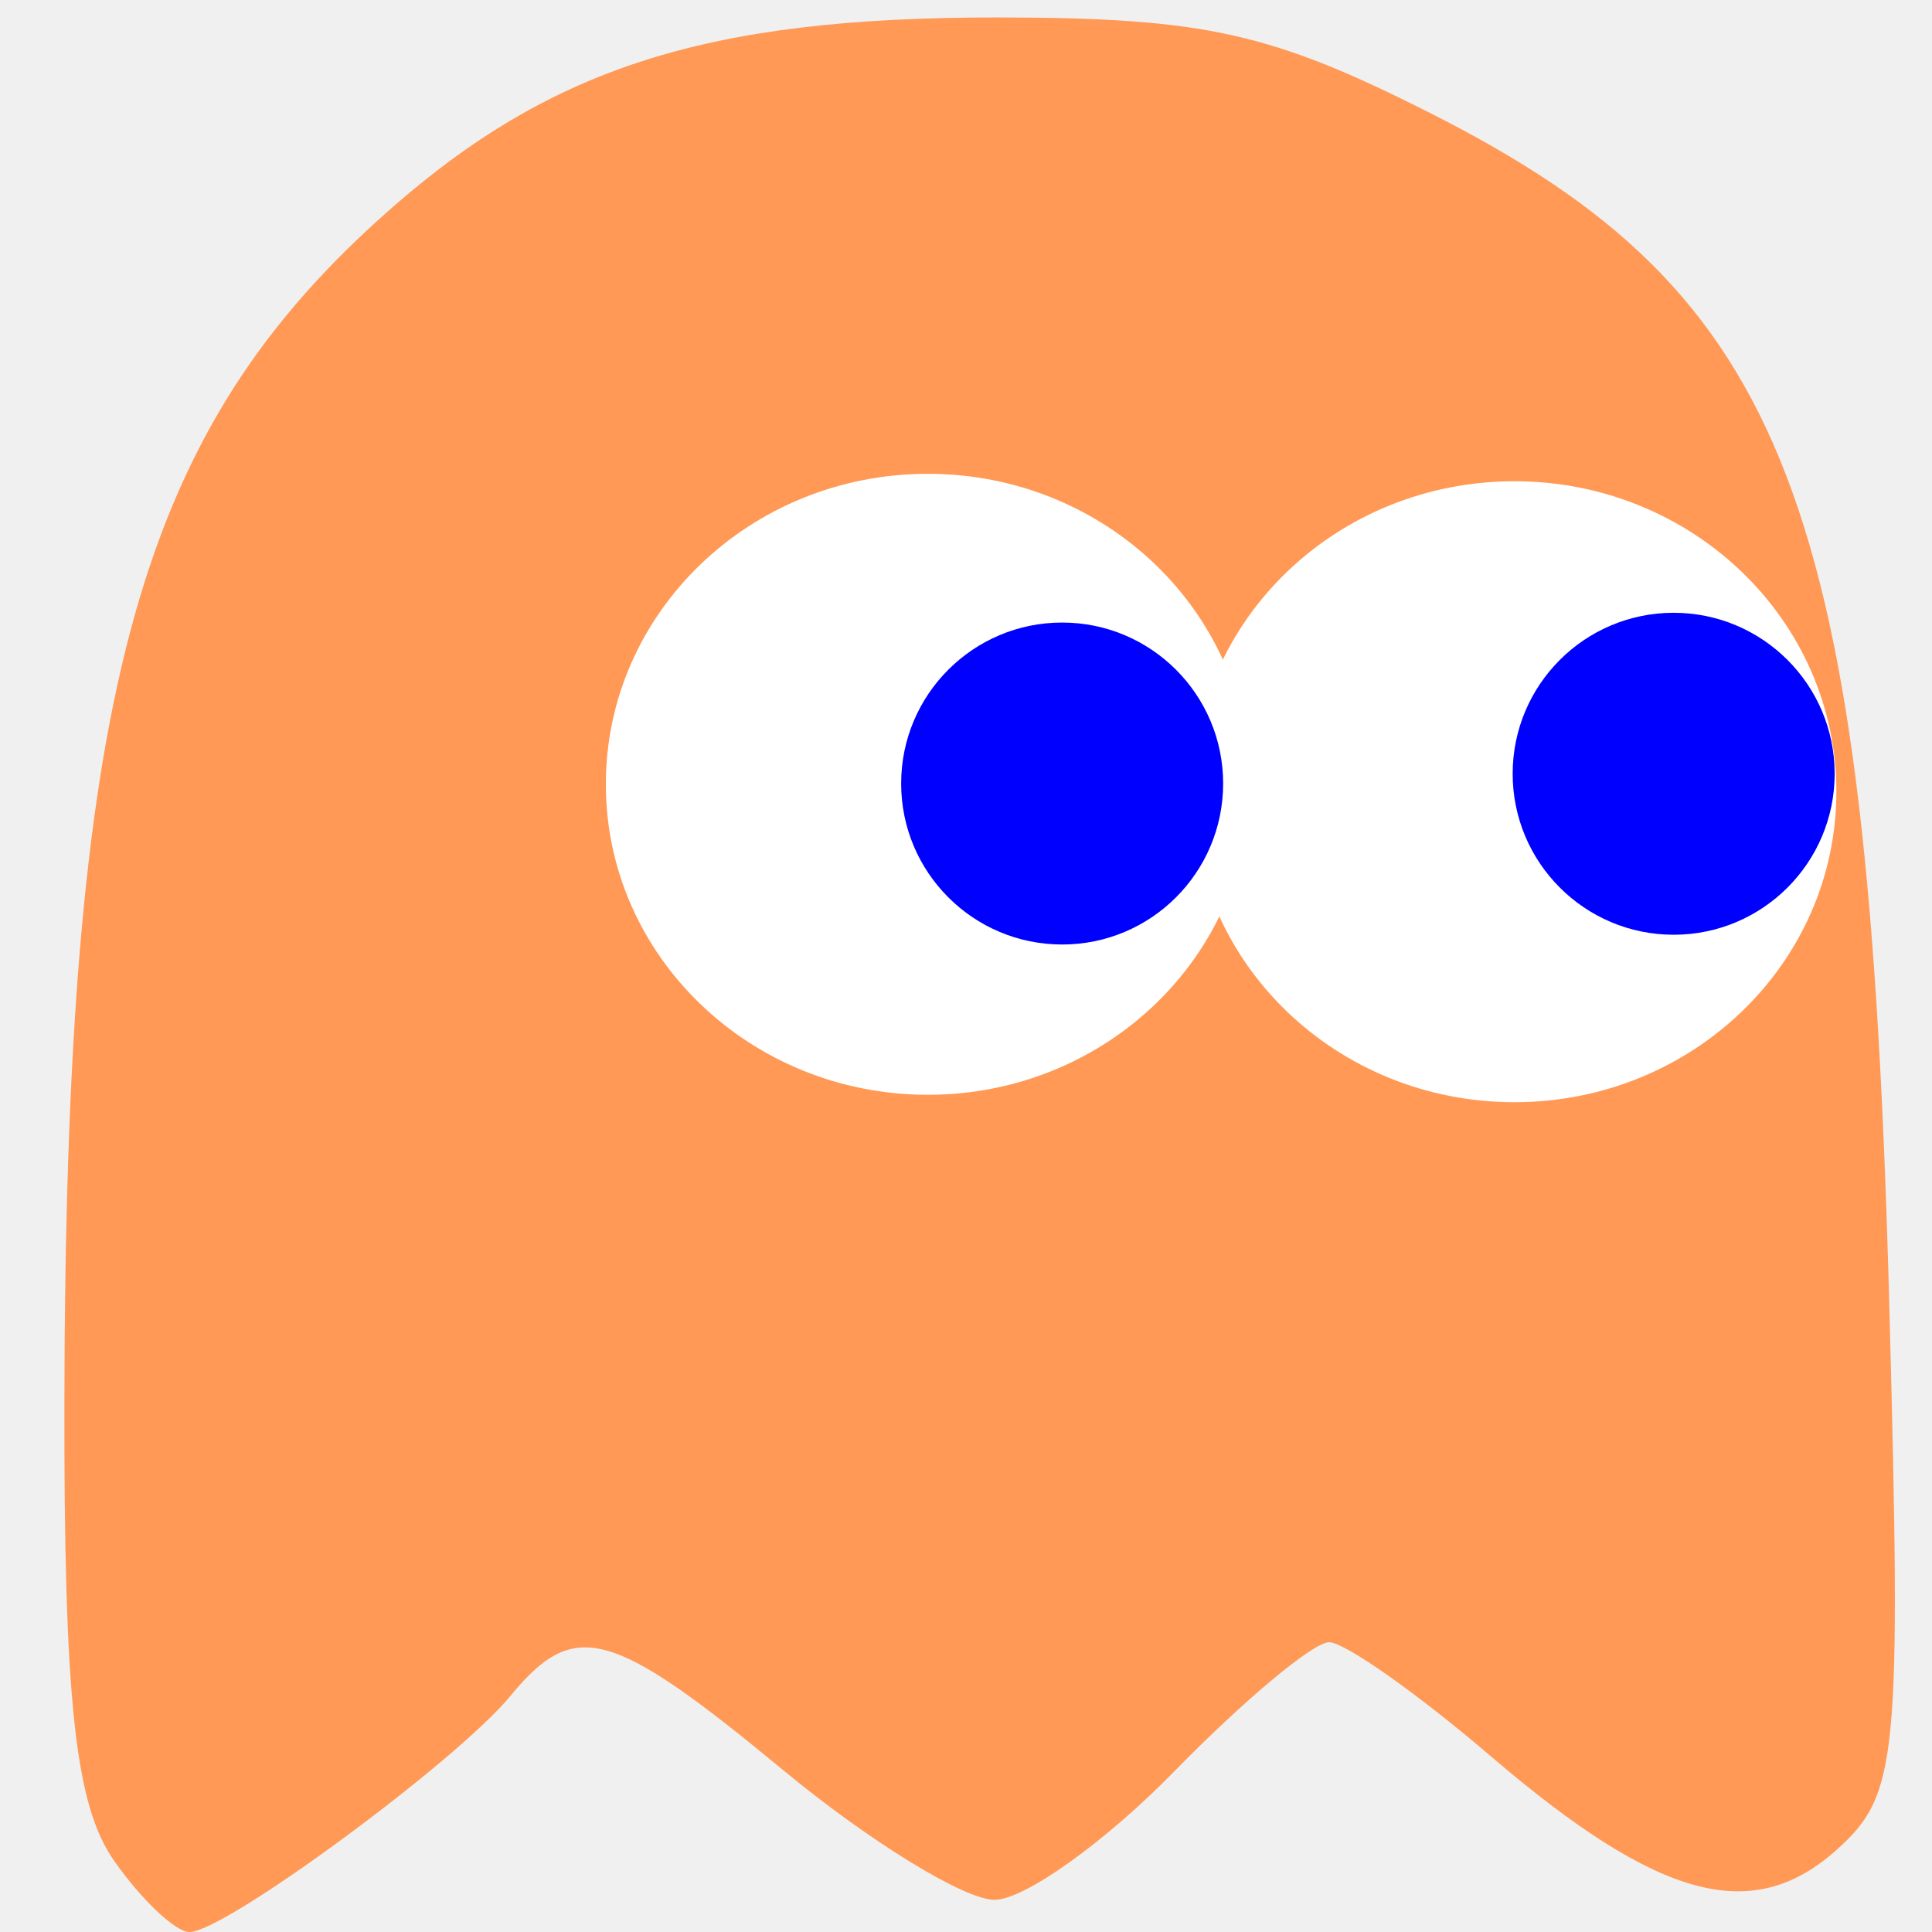
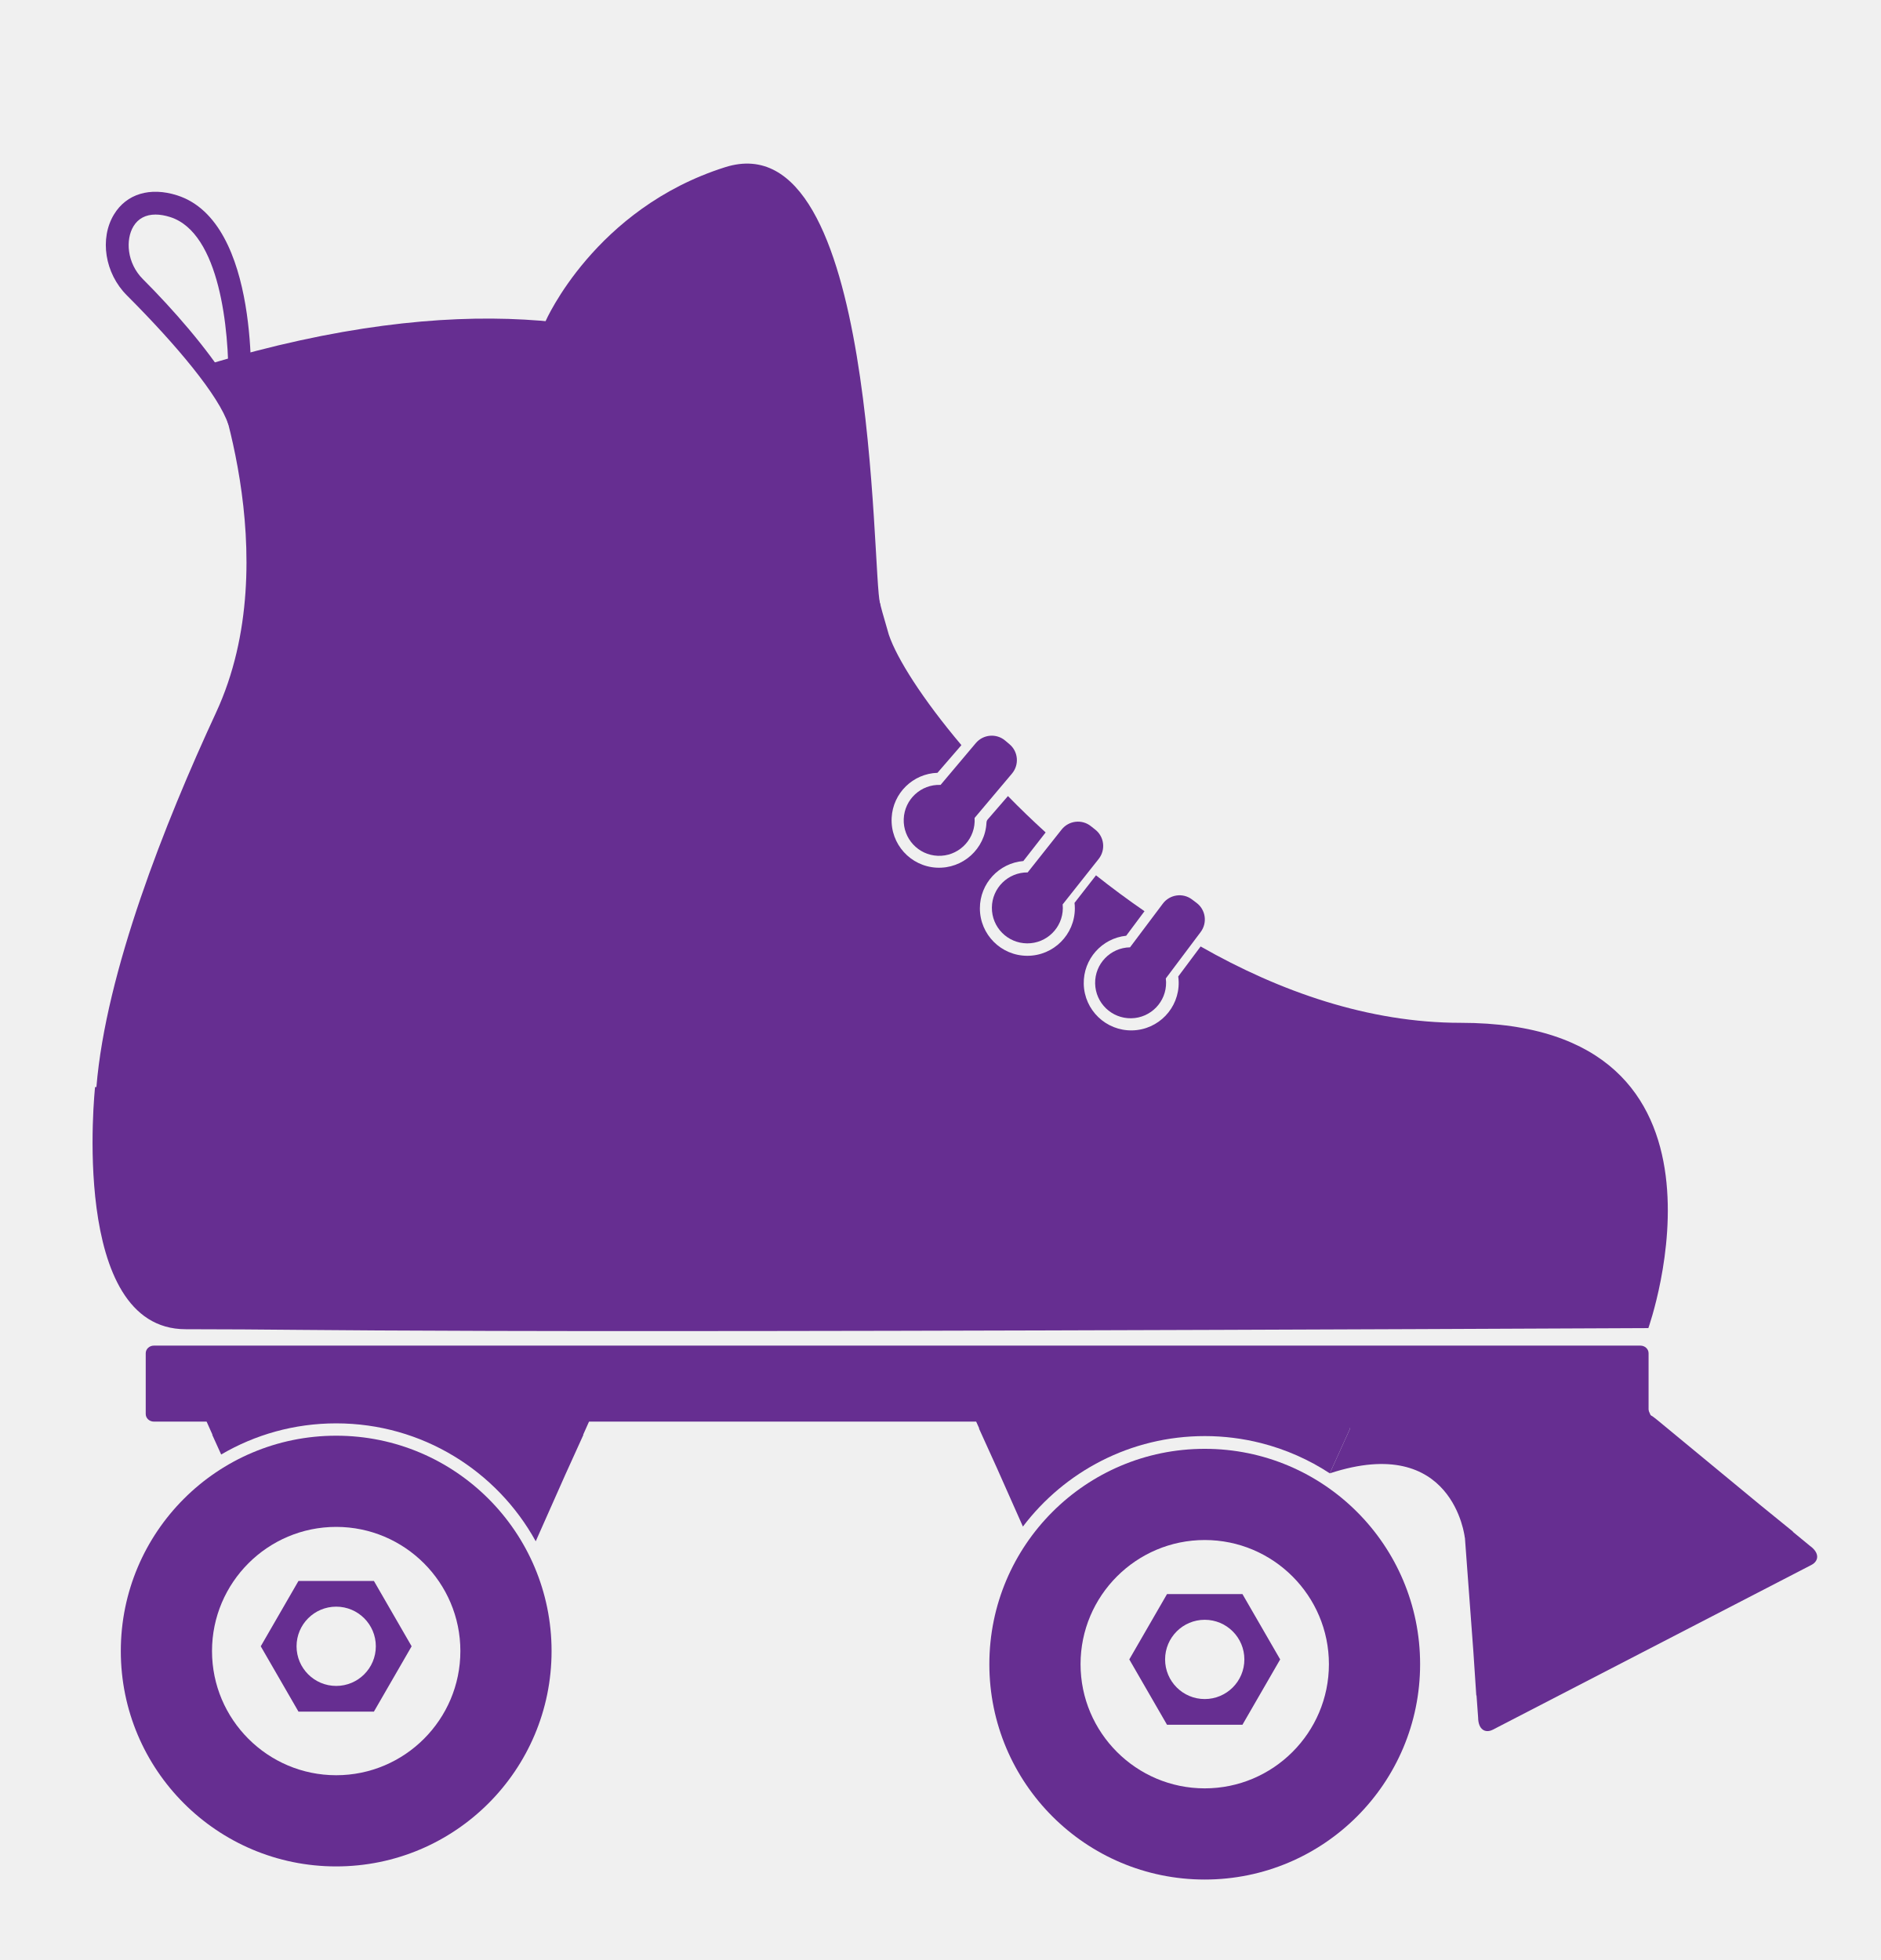
- <svg xmlns="http://www.w3.org/2000/svg" width="60" height="60" id="svg3209" version="1.1">
-   <defs id="defs3211" />
-   <g id="layer1" transform="translate(-620.1475,-462.0915)">
-     <g id="g3048" transform="translate(169.6996,-110.9135)">
-       <path style="fill:#ff9955" d="m 453.985,630.783 c -1.203,-1.717 -1.552,-4.958 -1.537,-14.25 0.036,-21.779 2.19,-29.871 9.777,-36.725 5.183,-4.683 10.07,-6.272 19.247,-6.261 6.373,0.008 8.457,0.471 13.422,2.984 11.102,5.619 13.563,12.025 14.228,37.027 0.374,14.076 0.27,15.17 -1.607,16.869 -2.626,2.377 -5.537,1.597 -10.773,-2.884 -2.273,-1.945 -4.532,-3.537 -5.02,-3.537 -0.488,0 -2.646,1.8 -4.794,4 -2.148,2.2 -4.666,4 -5.594,4 -0.928,0 -3.866,-1.8 -6.529,-4 -5.383,-4.448 -6.509,-4.757 -8.505,-2.333 -1.68,2.041 -8.873,7.333 -9.966,7.333 -0.436,0 -1.494,-1 -2.35,-2.223 z m 28.759,-24.895 c 1.201,-0.614 2.9,-2.016 3.775,-3.114 1.576,-1.979 1.613,-1.974 4.164,0.576 3.54,3.54 7.202,4.284 11.351,2.306 3.998,-1.907 4.676,-5.329 1.155,-5.832 -2.471,-0.352 -3.684,-3.59 -1.584,-4.227 4.844,-1.467 4.924,-1.538 3.905,-3.441 -1.366,-2.552 -6.469,-4.522 -9.648,-3.725 -1.433,0.36 -3.733,1.782 -5.112,3.16 l -2.506,2.506 -2.323,-2.506 c -4.549,-4.909 -12.115,-4.152 -15.04,1.504 -1.776,3.434 -1.79,5.672 -0.057,8.799 2.447,4.415 7.672,6.165 11.92,3.993 z m -0.936,-7.335 c -0.775,-2.021 0.378,-3.548 2.679,-3.548 1.404,0 1.941,0.692 1.941,2.5 0,1.846 -0.531,2.5 -2.031,2.5 -1.117,0 -2.282,-0.653 -2.589,-1.452 z" id="Blinky">
-         </path>
-       <path transform="matrix(1.12,0,0,1.018868,-61.32166,-12.3137)" d="m 507.857,598.612 c 0,5.227 -3.997,9.464 -8.929,9.464 -4.931,0 -8.929,-4.237 -8.929,-9.464 0,-5.227 3.997,-9.464 8.929,-9.464 4.931,0 8.929,4.237 8.929,9.464 z" id="path3004" style="fill:#ffffff;fill-opacity:1" />
-       <path transform="matrix(1.12,0,0,1.018868,-79.53593,-12.54456)" d="m 507.857,598.612 c 0,5.227 -3.997,9.464 -8.929,9.464 -4.931,0 -8.929,-4.237 -8.929,-9.464 0,-5.227 3.997,-9.464 8.929,-9.464 4.931,0 8.929,4.237 8.929,9.464 z" id="path3004-1" style="fill:#ffffff;fill-opacity:1" />
-       <path transform="matrix(1.75991,0,0,1.68502,-365.3443,-410.6997)" d="m 485.126,598.235 c 0,1.639 -1.272,2.967 -2.841,2.967 -1.569,0 -2.841,-1.329 -2.841,-2.967 0,-1.639 1.272,-2.967 2.841,-2.967 1.569,0 2.841,1.329 2.841,2.967 z" id="path3026" style="fill:#0000ff;fill-opacity:1" />
-       <path transform="matrix(1.75991,0,0,1.68502,-346.3532,-411.003)" d="m 485.126,598.235 c 0,1.639 -1.272,2.967 -2.841,2.967 -1.569,0 -2.841,-1.329 -2.841,-2.967 0,-1.639 1.272,-2.967 2.841,-2.967 1.569,0 2.841,1.329 2.841,2.967 z" id="path3026-7" style="fill:#0000ff;fill-opacity:1" />
+ <svg xmlns="http://www.w3.org/2000/svg" version="1.1" id="_x2014_ÎÓÈ_x5F_1" x="0px" y="0px" width="426.043px" height="444.044px" viewBox="0 0 426.043 444.044" enable-background="new 0 0 426.043 444.044" xml:space="preserve">
+   <g>
+     <g>
+       <path fill="#662E91" d="M373.453,320.349c0,0.95-0.828,1.721-1.848,1.721H34.86c-1.021,0-1.848-0.771-1.848-1.721v-13.773       c0-0.95,0.828-1.722,1.848-1.722h336.745c1.02,0,1.848,0.771,1.848,1.722V320.349z" />
+       <path fill="#662E91" d="M410.316,354.554l-33.25,17.197l-5.62,2.906l-33.25,17.198c-1.745,0.902-3.334-0.032-3.354-2.73       c0,0-0.165-2.271-0.365-5.038l-0.052,0.027l-0.651-9.792c-0.001-0.011-0.002-0.027-0.002-0.036l-2.276-30.651       c-0.05-0.982-0.092-1.89,1.347-2.634l38.688-20.01c2.204-1.141,2.674-0.166,4.141,0.917l22.864,18.88       c0.007,0.006,0.02,0.018,0.028,0.024l7.613,6.19l-0.051,0.026c2.144,1.762,3.901,3.208,3.901,3.208       C412.217,351.814,412.061,353.651,410.316,354.554z" />
+       <path fill="#662E91" d="M123.591,72.759c0,0,11.137-25.546,40.69-34.884c34.64-10.945,33.151,92.128,35.106,99.027       C201.348,143.803,142.564,121.081,123.591,72.759z" />
+       <path fill="#662E91" d="M51.75,96.239c-2.108-6.529-11.73-18.042-23.019-29.332c-4.984-4.983-6.23-12.869-2.899-18.343       c2.827-4.645,8.17-6.256,14.287-4.31C59.092,50.29,56.864,88.916,56.76,90.557l-2.887-0.182c0.774,1.507,1.395,2.943,1.826,4.277       L51.75,96.239z M35.232,48.608c-2.204,0-3.924,0.895-4.988,2.642c-1.835,3.015-1.537,8.33,2.139,12.005       c6.841,6.842,14.557,15.68,19.352,23.376c0.153-11.773-1.902-33.867-13.182-37.456C37.356,48.796,36.244,48.608,35.232,48.608z" />
+       <g>
+         <path fill="#662E91" d="M132.373,316.446H93.411h-6.587H47.861c-2.044,0-3.067,1.56-1.796,3.967c0,0,0.934,2.091,2.072,4.642         l-0.061-0.001l2.027,4.469c7.647-4.484,16.55-7.057,26.055-7.057c19.472,0,36.421,10.789,45.202,26.715l6.703-15.098         c0.003-0.007,0.01-0.023,0.015-0.032l4.081-8.997l-0.061,0.001c1.138-2.551,2.072-4.642,2.072-4.642         C135.439,318.006,134.417,316.446,132.373,316.446z" />
+         <path fill="#662E91" d="M76.158,345.922c15.511,0,28.131,12.619,28.131,28.13c0,15.513-12.62,28.132-28.131,28.132         c-15.512,0-28.131-12.619-28.131-28.132C48.027,358.541,60.646,345.922,76.158,345.922 M76.158,325.263         c-26.946,0-48.79,21.844-48.79,48.789c0,26.947,21.844,48.79,48.79,48.79c26.945,0,48.79-21.843,48.79-48.79         C124.948,347.106,103.103,325.263,76.158,325.263L76.158,325.263z" />
+         <path fill="#662E91" d="M84.702,358.171H67.613l-8.545,14.801l8.545,14.801h17.089l8.545-14.801L84.702,358.171z M76.158,381.952         c-4.959,0-8.979-4.021-8.979-8.98c0-4.958,4.02-8.979,8.979-8.979c4.958,0,8.979,4.021,8.979,8.979         C85.137,377.931,81.116,381.952,76.158,381.952z" />
+       </g>
+       <g>
+         <path fill="#662E91" d="M369.359,310.177l-81.985,4.835c0,0,19.552,6.059,18.413,8.608h0.061l-4.079,8.996         c-0.005,0.01-0.013,0.025-0.017,0.034l-0.505,1.139l0,0c28.009-9.191,30.574,14.54,30.574,14.54         c6.378-0.296,45.993-18.771,45.993-18.771L369.359,310.177z" />
+         <polygon fill="#662E91" points="301.245,333.792 301.247,333.789 301.244,333.789       " />
+         <path fill="#662E91" d="M306.064,315.012h-18.69h-20.273h-6.587h-38.963c-2.044,0-3.066,1.56-1.796,3.966         c0,0,0.935,2.093,2.072,4.643h-0.061l4.08,8.996c0.005,0.01,0.011,0.025,0.015,0.034l5.86,13.196         c9.435-12.453,24.383-20.499,41.21-20.499c4.382,0,8.633,0.554,12.694,1.579c5.629,1.424,10.893,3.764,15.616,6.863         c0,0,0.003-0.001,0.005-0.001l0.505-1.139c0.004-0.009,0.012-0.024,0.017-0.034l4.079-8.996h-0.061         c1.139-2.55,2.072-4.643,2.072-4.643C309.129,316.571,308.106,315.012,306.064,315.012z" />
+       </g>
+       <g>
+         <path fill="#662E91" d="M272.909,348.896c15.512,0,28.131,12.619,28.131,28.131c0,15.511-12.619,28.131-28.131,28.131         c-15.511,0-28.131-12.62-28.131-28.131C244.778,361.515,257.398,348.896,272.909,348.896 M272.909,328.236         c-26.945,0-48.79,21.845-48.79,48.79s21.845,48.789,48.79,48.789c26.944,0,48.789-21.844,48.789-48.789         S299.854,328.236,272.909,328.236L272.909,328.236z" />
+         <path fill="#662E91" d="M281.454,361.146h-17.09l-8.545,14.799l8.545,14.801h17.09l8.545-14.801L281.454,361.146z          M272.909,384.926c-4.959,0-8.979-4.021-8.979-8.98c0-4.958,4.021-8.979,8.979-8.979c4.958,0,8.979,4.021,8.979,8.979         C281.888,380.905,277.867,384.926,272.909,384.926z" />
+       </g>
+       <g>
+         <path fill="#662E91" d="M228.689,168.614l-0.998-0.842c-1.984-1.673-4.962-1.412-6.645,0.585l-7.975,9.464         c-0.002,0-0.006,0-0.009,0c-4.437-0.169-8.169,3.29-8.338,7.726c-0.168,4.436,3.29,8.168,7.727,8.337         c4.435,0.169,8.167-3.29,8.336-7.725c0.012-0.288,0.006-0.571-0.013-0.851l8.466-10.047         C230.923,173.264,230.677,170.288,228.689,168.614z" />
+       </g>
+       <g>
+         <path fill="#662E91" d="M248.129,187.97l-1.022-0.811c-2.036-1.613-5.003-1.26-6.624,0.787l-7.683,9.703         c-0.003,0-0.007-0.001-0.01-0.001c-4.438-0.034-8.064,3.537-8.098,7.976c-0.035,4.439,3.536,8.065,7.975,8.099         c4.439,0.034,8.064-3.537,8.098-7.976c0.003-0.287-0.011-0.571-0.039-0.85l8.156-10.299         C250.503,192.549,250.165,189.582,248.129,187.97z" />
+       </g>
+       <g>
+         <path fill="#662E91" d="M271.059,204.552l-1.043-0.785c-2.076-1.56-5.034-1.13-6.601,0.958l-7.432,9.896c-0.004,0-0.007,0-0.01,0         c-4.438,0.08-7.97,3.743-7.891,8.182c0.08,4.439,3.745,7.971,8.183,7.891s7.97-3.744,7.89-8.181         c-0.006-0.288-0.027-0.571-0.062-0.849l7.889-10.506C273.549,209.068,273.137,206.11,271.059,204.552z" />
+       </g>
+       <path fill="#662E91" d="M330.891,231.724c-20.831,0-40.962-7.065-58.912-17.299l-5.071,6.798c0.056,0.405,0.09,0.816,0.099,1.234       c0.127,5.939-4.585,10.855-10.524,10.982c-5.937,0.126-10.854-4.586-10.98-10.525c-0.12-5.631,4.111-10.341,9.614-10.92       l4.147-5.561c-3.798-2.61-7.465-5.334-10.986-8.126l-4.865,6.241c0.046,0.405,0.073,0.817,0.073,1.235       c0,5.941-4.816,10.756-10.757,10.756c-5.938,0-10.755-4.815-10.755-10.756c0-5.632,4.331-10.251,9.845-10.714l5.051-6.479       c-3.146-2.874-5.74-5.374-8.539-8.238l-4.482,5.18c-0.217,0.239-0.358,0.431-0.381,0.848c-0.304,5.933-5.36,10.495-11.291,10.192       c-5.931-0.304-10.496-5.359-10.191-11.292c0.289-5.626,4.85-10.017,10.38-10.197l5.425-6.27       c-8.821-10.451-14.623-19.63-16.44-25.009c-4.354-14.644-5.219-21.288-7.368-32.72c0,0-31.634-63.052-146.549-28.622       c0,0,17.862,43.685,1.506,78.978C37.33,186.485,23.993,220.2,21.84,246.281l-0.303-0.015c0,0-5.941,54.873,20.527,54.873       c37.912,0,35.639,1.107,331.339-0.253C373.402,300.886,398.031,231.724,330.891,231.724z" />
    </g>
  </g>
+   <defs>
+     <filter id="Adobe_OpacityMaskFilter" filterUnits="userSpaceOnUse" x="184.71" y="663.915" width="0" height="0">
+       <feFlood style="flood-color:white;flood-opacity:1" result="back" />
+       <feBlend in="SourceGraphic" in2="back" mode="normal" />
+     </filter>
+   </defs>
+   <mask maskUnits="userSpaceOnUse" x="184.71" y="663.915" width="0" height="0" id="SVGID_1_">
+     <g filter="url(#Adobe_OpacityMaskFilter)">
+       <defs>
+         <filter id="Adobe_OpacityMaskFilter_1_" filterUnits="userSpaceOnUse" x="184.71" y="663.915" width="0" height="0">
+           <feFlood style="flood-color:white;flood-opacity:1" result="back" />
+           <feBlend in="SourceGraphic" in2="back" mode="normal" />
+         </filter>
+       </defs>
+       <mask maskUnits="userSpaceOnUse" x="184.71" y="663.915" width="0" height="0" id="SVGID_1_">
+         <g filter="url(#Adobe_OpacityMaskFilter_1_)">
+       </g>
+       </mask>
+       <linearGradient id="SVGID_2_" gradientUnits="userSpaceOnUse" x1="184.71" y1="663.915" x2="184.71" y2="663.915">
+         <stop offset="0" style="stop-color:#000000" />
+         <stop offset="0.327" style="stop-color:#020202" />
+         <stop offset="0.464" style="stop-color:#090909" />
+         <stop offset="0.565" style="stop-color:#161616" />
+         <stop offset="0.649" style="stop-color:#272727" />
+         <stop offset="0.722" style="stop-color:#3E3E3E" />
+         <stop offset="0.787" style="stop-color:#5A5A5A" />
+         <stop offset="0.847" style="stop-color:#7C7C7C" />
+         <stop offset="0.902" style="stop-color:#A4A4A4" />
+         <stop offset="0.952" style="stop-color:#CECECE" />
+         <stop offset="1" style="stop-color:#FFFFFF" />
+       </linearGradient>
+       <path mask="url(#SVGID_1_)" fill="url(#SVGID_2_)" d="M184.71,663.915" />
+     </g>
+   </mask>
+   <linearGradient id="SVGID_3_" gradientUnits="userSpaceOnUse" x1="184.71" y1="663.915" x2="184.71" y2="663.915">
+     <stop offset="0" style="stop-color:#000000" />
+     <stop offset="0.517" style="stop-color:#020202" />
+     <stop offset="0.734" style="stop-color:#090808" />
+     <stop offset="0.893" style="stop-color:#151314" />
+     <stop offset="1" style="stop-color:#231F20" />
+   </linearGradient>
+   <path fill="url(#SVGID_3_)" d="M184.71,663.915" />
</svg>
